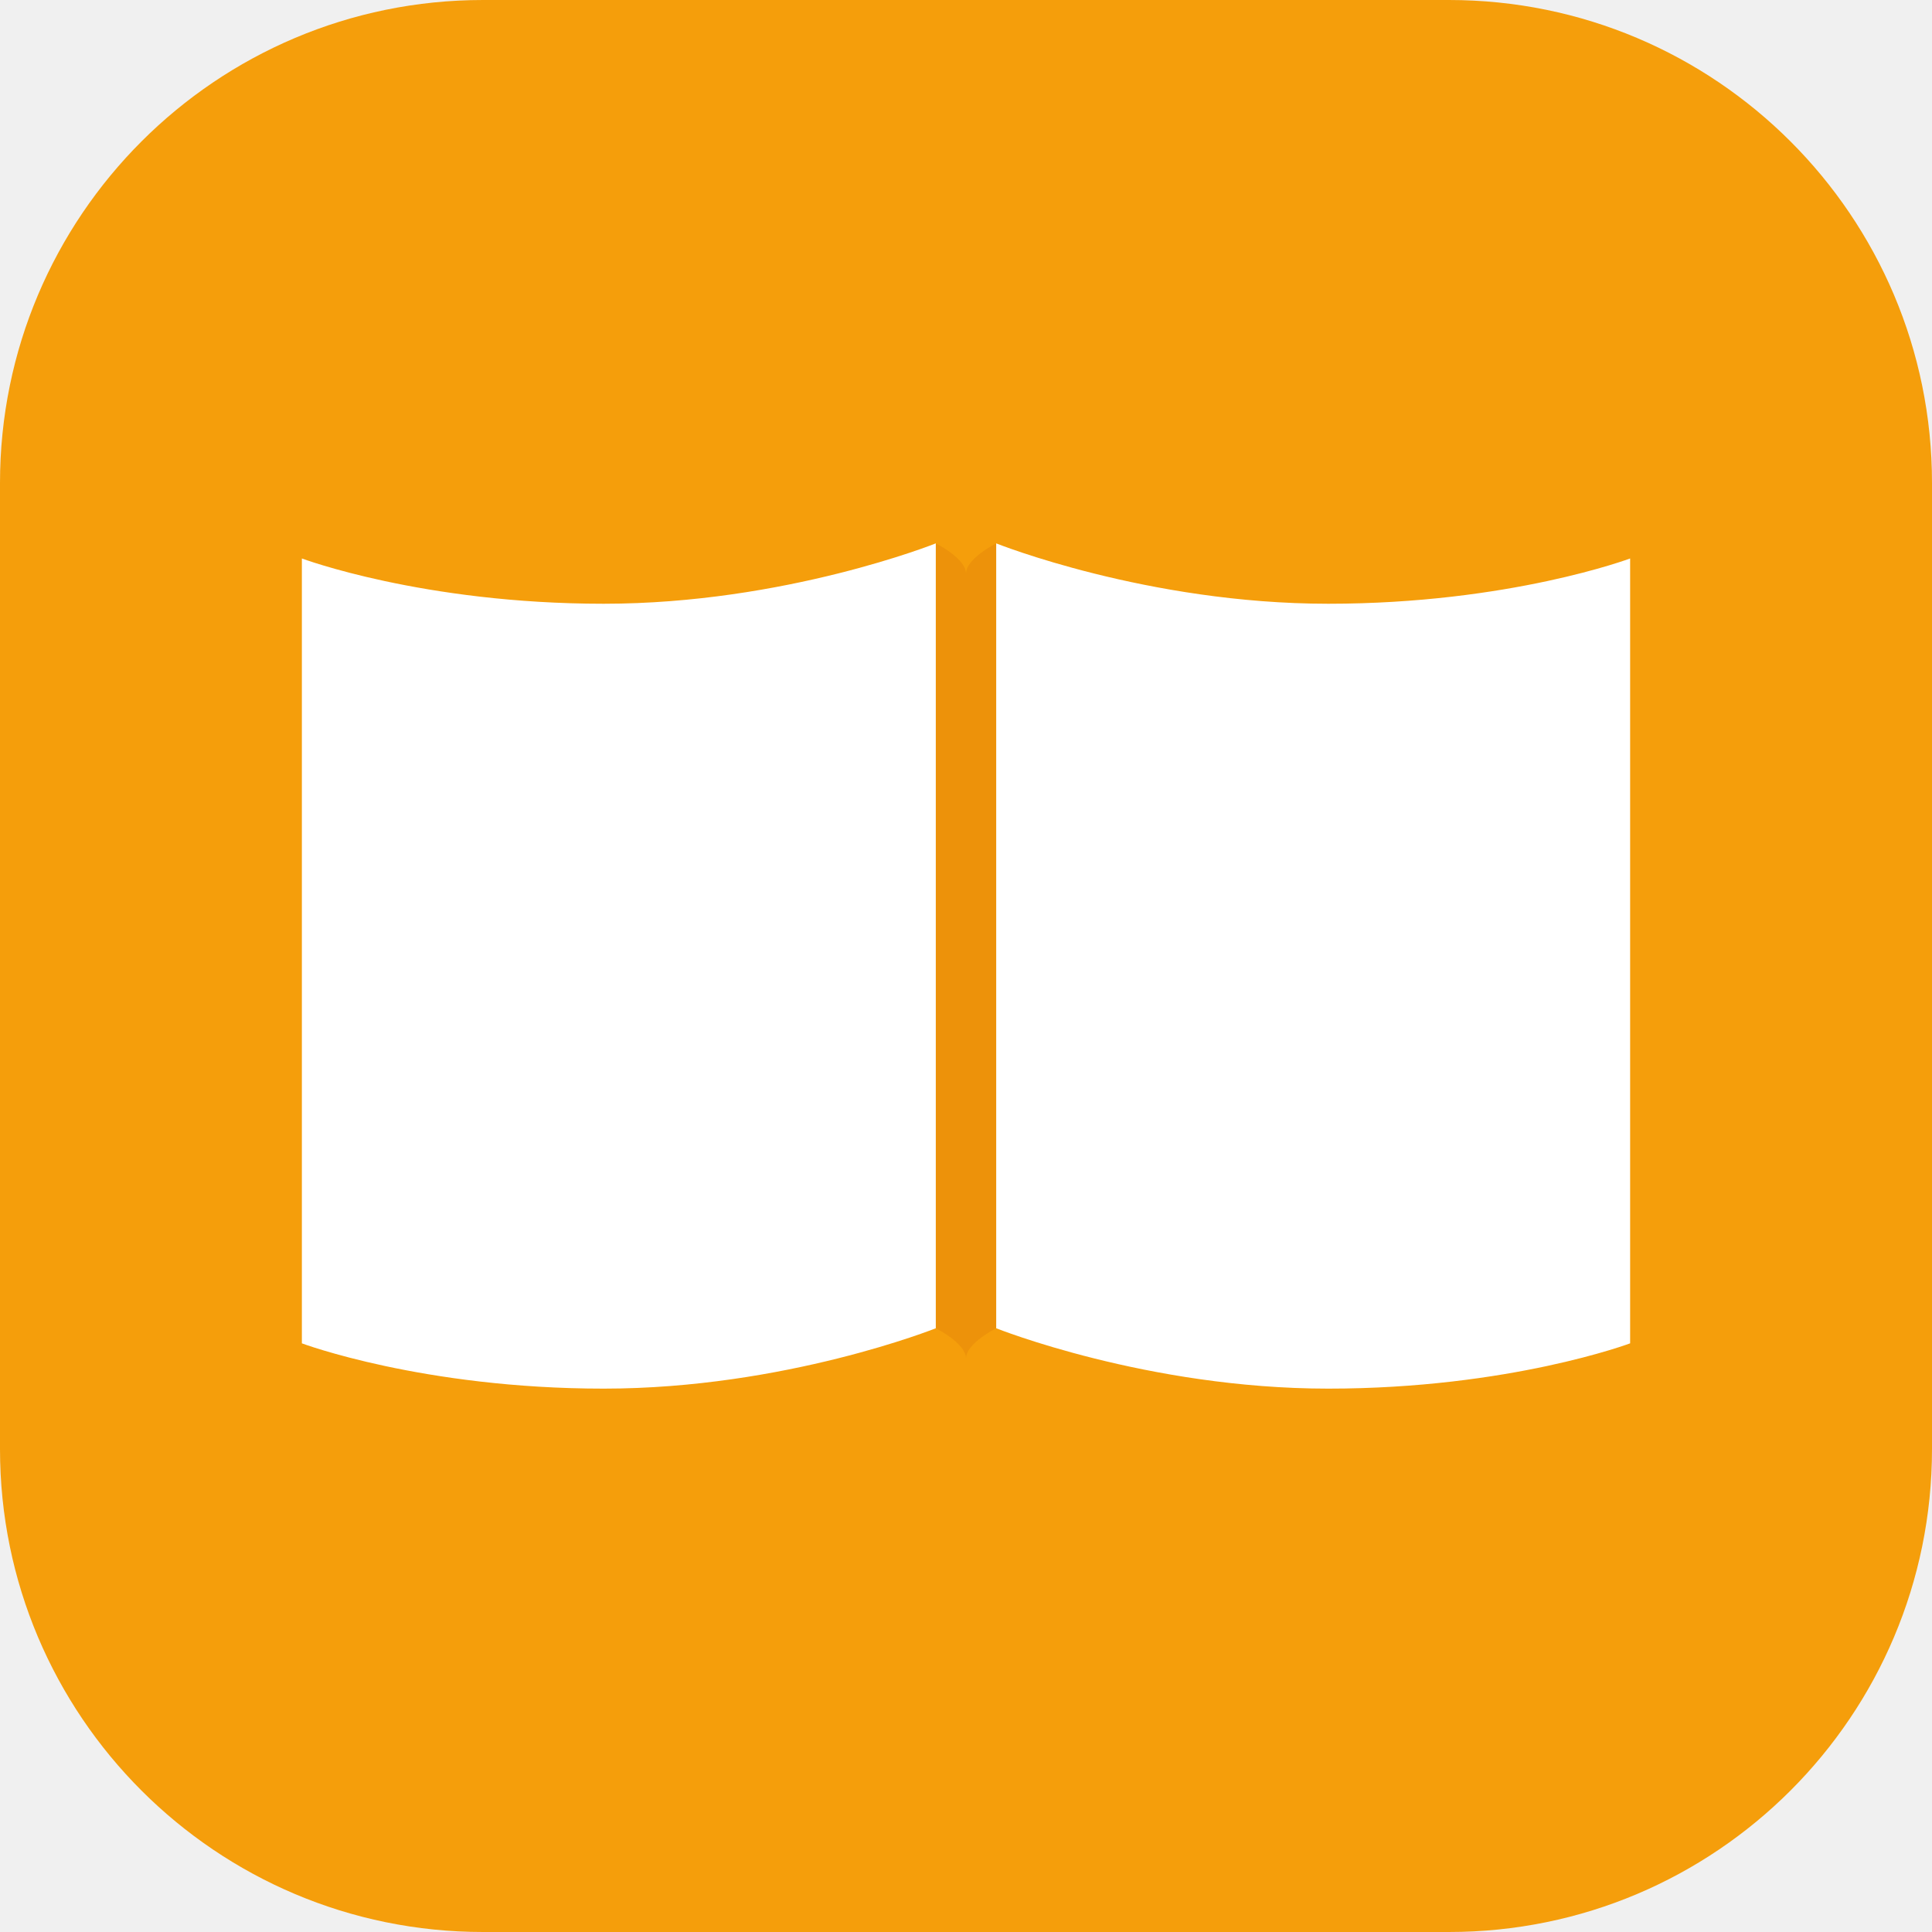
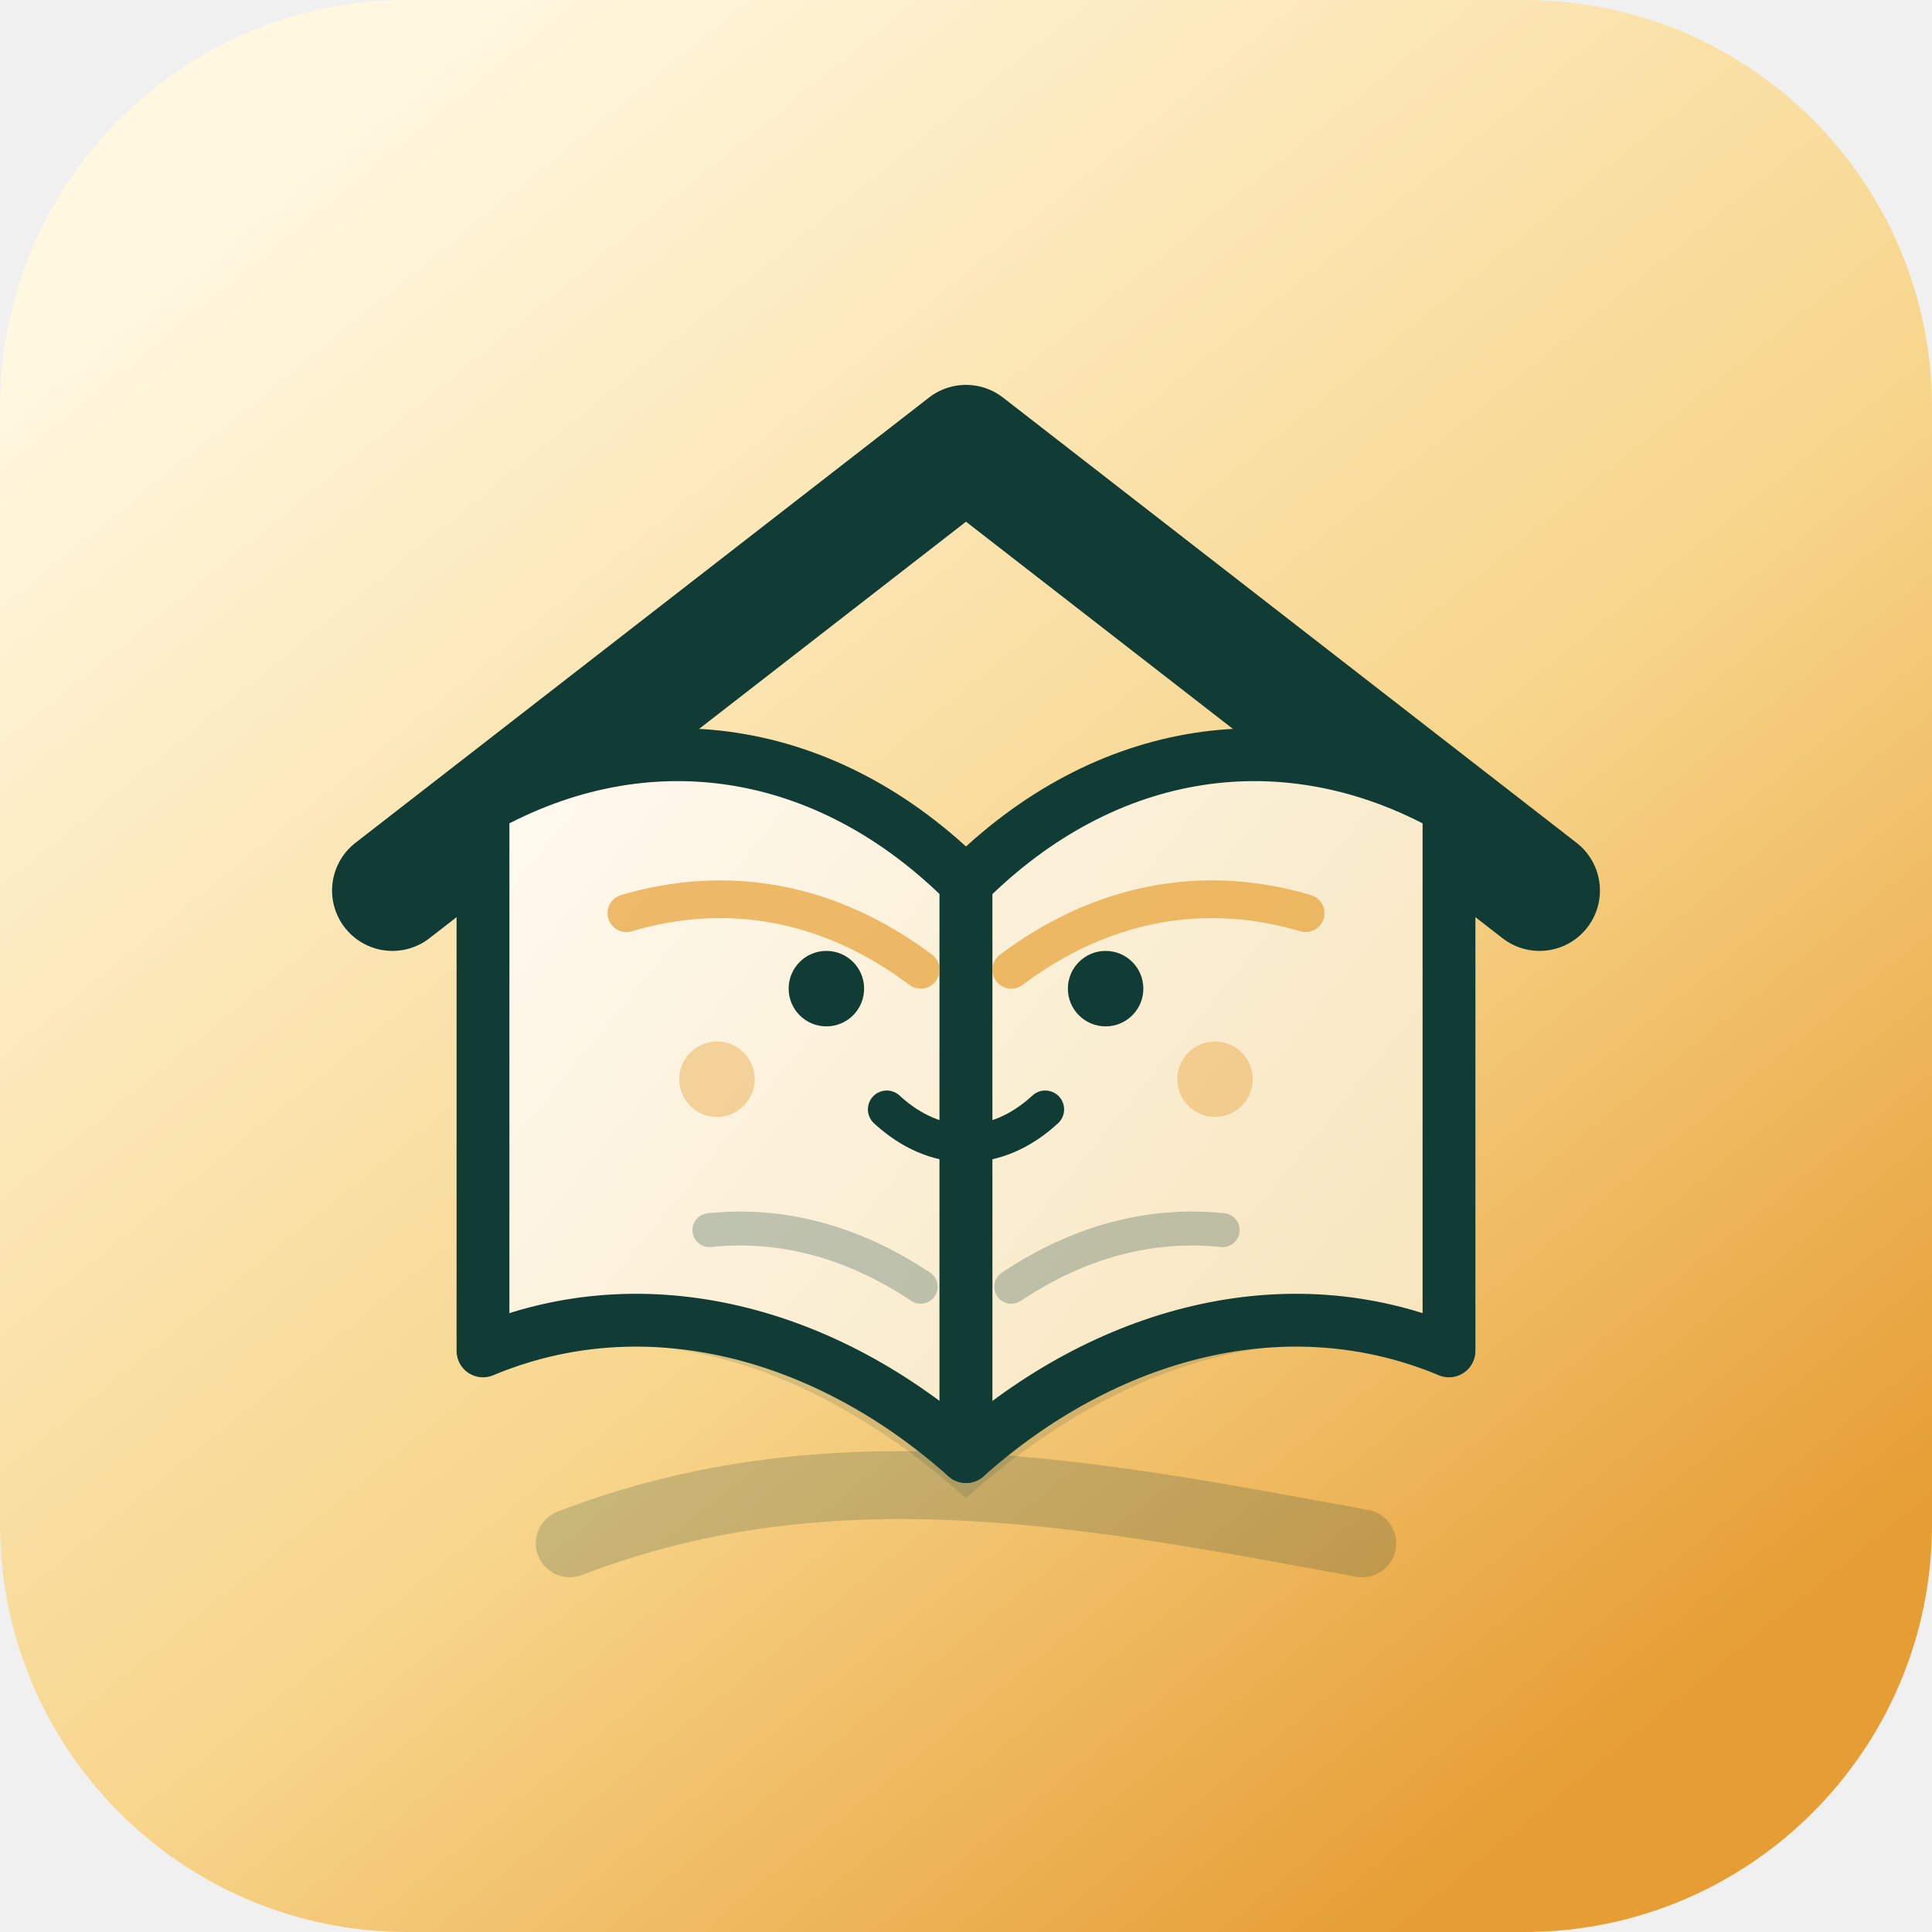
- <svg xmlns="http://www.w3.org/2000/svg" viewBox="0 0 64 64">
-   <rect x="0" y="0" width="64" height="64" rx="16" fill="#f59e0b" />
-   <g fill="white">
-     <path d="M31 18V44C31 44 26 46 20 46C14 46 10 44.5 10 44.5V18.5C10 18.5 14 20 20 20C26 20 31 18 31 18Z" />
-     <path d="M33 18V44C33 44 38 46 44 46C50 46 54 44.5 54 44.5V18.5C54 18.5 50 20 44 20C38 20 33 18 33 18Z" />
-   </g>
-   <path d="M31 18V44C31 44 32 44.5 32 45C32 44.5 33 44 33 44V18C33 18 32 18.5 32 19C32 18.5 31 18 31 18Z" fill="#d97706" opacity="0.3" />
+ <svg xmlns="http://www.w3.org/2000/svg" viewBox="0 0 512 512" role="img" aria-hidden="true" focusable="false">
+   <defs>
+     <linearGradient id="bg" x1="78" y1="44" x2="424" y2="470" gradientUnits="userSpaceOnUse">
+       <stop offset="0" stop-color="#fff7df" />
+       <stop offset="0.58" stop-color="#f7d58b" />
+       <stop offset="1" stop-color="#e69d34" />
+     </linearGradient>
+     <linearGradient id="page" x1="142" y1="196" x2="370" y2="383" gradientUnits="userSpaceOnUse">
+       <stop offset="0" stop-color="#fffaf0" />
+       <stop offset="1" stop-color="#f6e4ba" />
+     </linearGradient>
+   </defs>
+   <rect width="512" height="512" rx="108" fill="url(#bg)" />
+   <path d="M104 236 256 118l152 118" fill="none" stroke="#103c35" stroke-width="32" stroke-linecap="round" stroke-linejoin="round" />
+   <path d="M134 229c39-23 84-19 122 10v158c-38-34-82-49-122-36V229Z" fill="#0f3d36" opacity=".14" />
+   <path d="M378 229c-39-23-84-19-122 10v158c38-34 82-49 122-36V229Z" fill="#0f3d36" opacity=".14" />
+   <path d="M128 214c43-24 91-17 128 20v152c-37-33-85-46-128-28V214Z" fill="url(#page)" stroke="#103c35" stroke-width="14" stroke-linejoin="round" />
+   <path d="M384 214c-43-24-91-17-128 20v152c37-33 85-46 128-28V214Z" fill="url(#page)" stroke="#103c35" stroke-width="14" stroke-linejoin="round" />
+   <path d="M256 234v152" fill="none" stroke="#103c35" stroke-width="12" stroke-linecap="round" />
+   <circle cx="219" cy="262" r="10" fill="#103c35" />
+   <circle cx="293" cy="262" r="10" fill="#103c35" />
+   <path d="M235 294c13 12 29 12 42 0" fill="none" stroke="#103c35" stroke-width="10" stroke-linecap="round" />
+   <circle cx="190" cy="286" r="10" fill="#e7a237" opacity=".42" />
+   <circle cx="322" cy="286" r="10" fill="#e7a237" opacity=".42" />
+   <path d="M166 242c27-8 54-3 78 15" fill="none" stroke="#e7a237" stroke-width="10" stroke-linecap="round" opacity=".72" />
+   <path d="M346 242c-27-8-54-3-78 15" fill="none" stroke="#e7a237" stroke-width="10" stroke-linecap="round" opacity=".72" />
+   <path d="M188 326c19-2 38 3 56 15" fill="none" stroke="#103c35" stroke-width="9" stroke-linecap="round" opacity=".26" />
+   <path d="M324 326c-19-2-38 3-56 15" fill="none" stroke="#103c35" stroke-width="9" stroke-linecap="round" opacity=".26" />
+   <path d="M151 409c70-27 139-13 210 0" fill="none" stroke="#103c35" stroke-width="18" stroke-linecap="round" opacity=".2" />
</svg>
